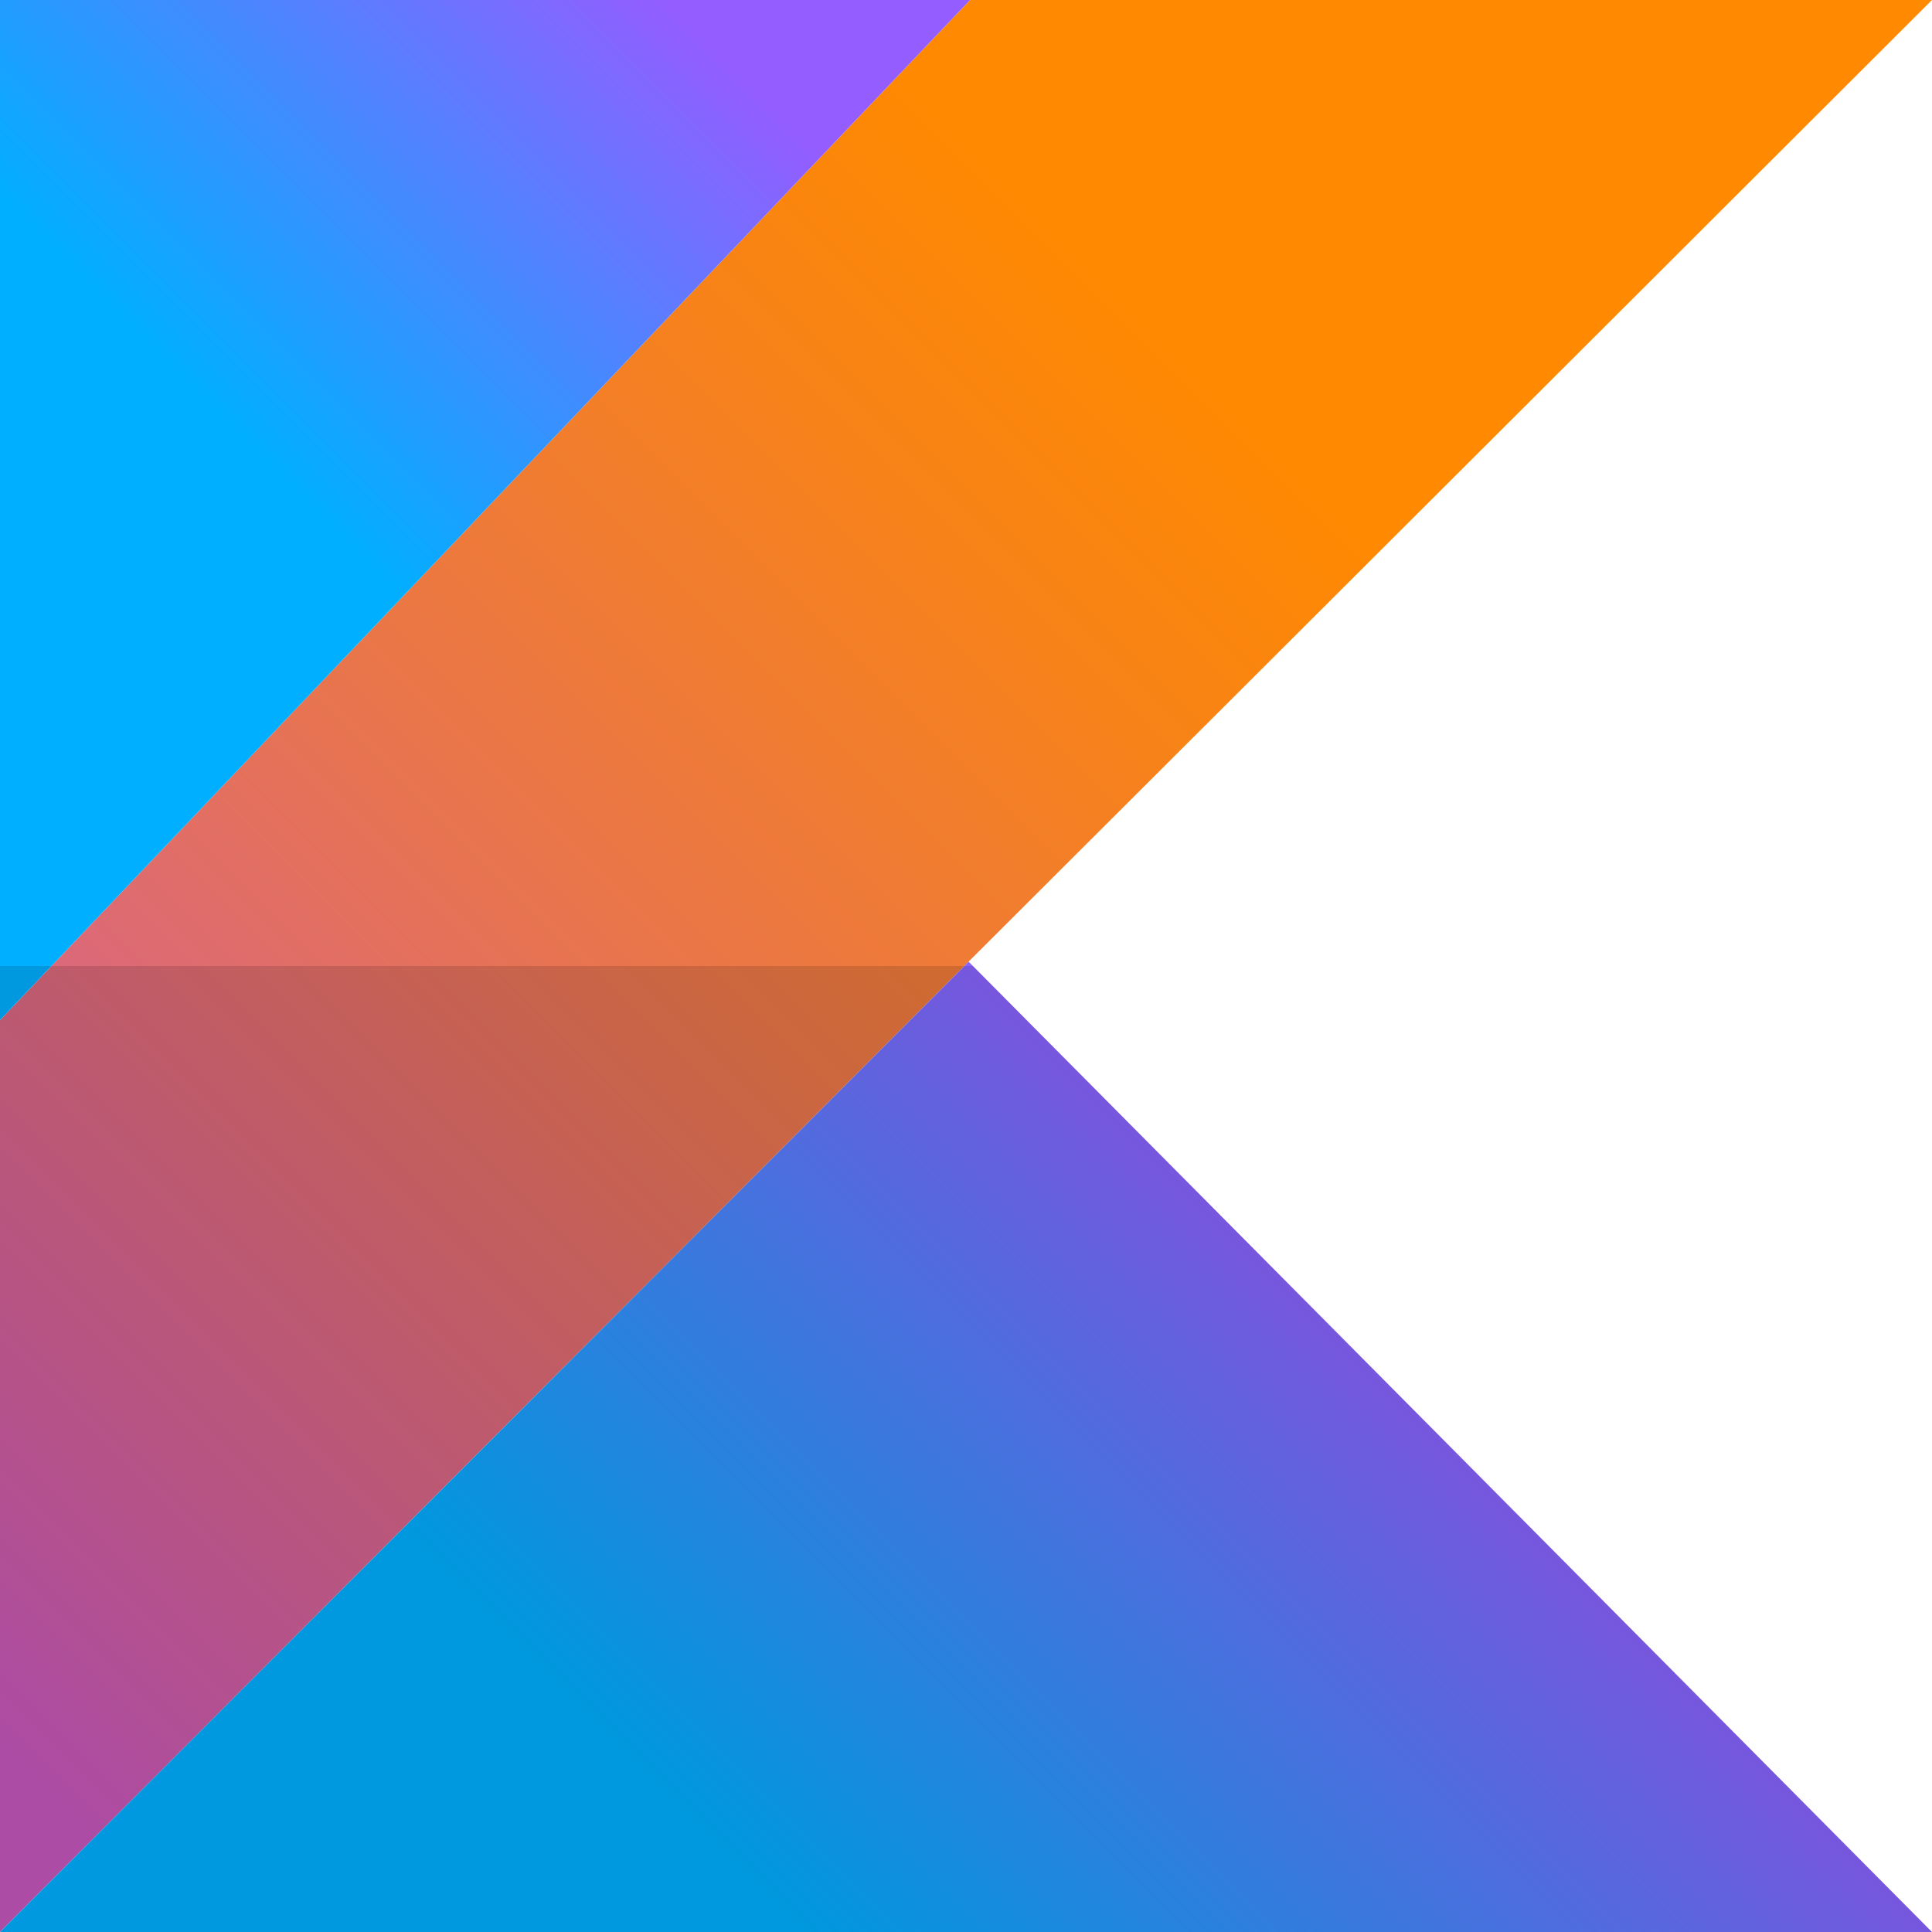
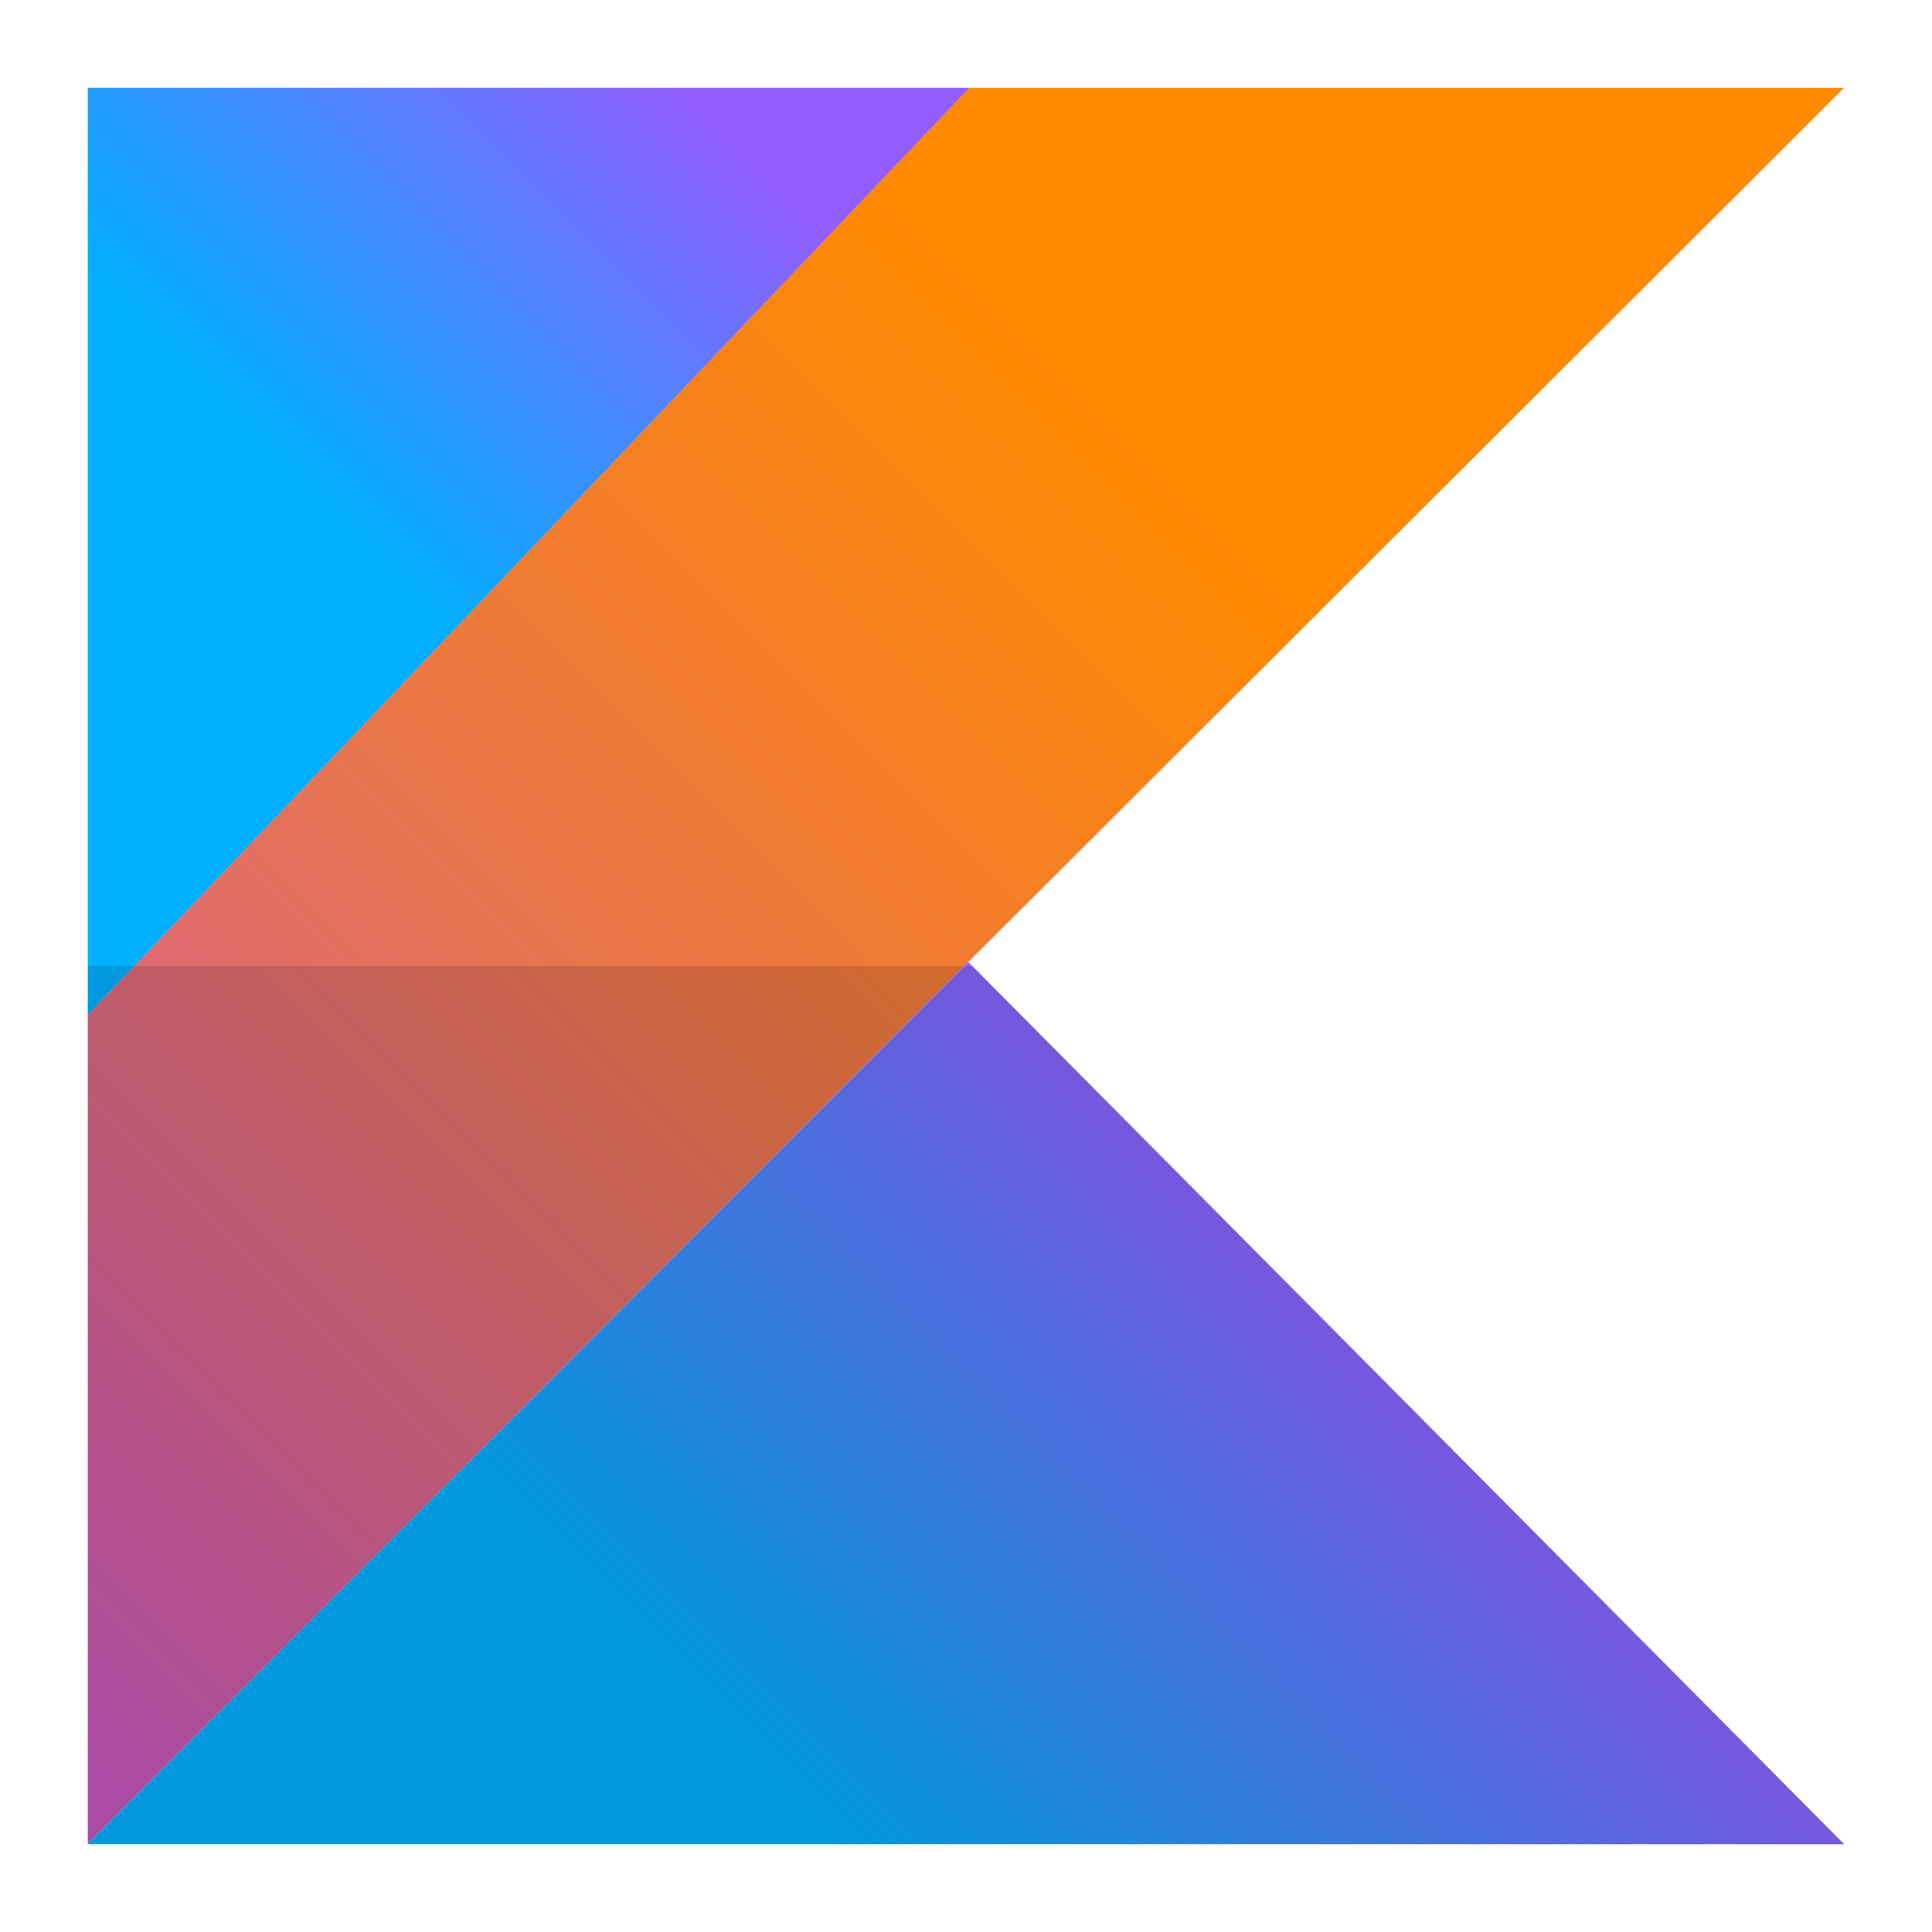
- <svg xmlns="http://www.w3.org/2000/svg" xmlns:xlink="http://www.w3.org/1999/xlink" viewBox="0 0 24 24" width="2500" height="2500">
+ <svg xmlns="http://www.w3.org/2000/svg" xmlns:xlink="http://www.w3.org/1999/xlink" viewBox="-1.2 -1.2 26.4 26.4" preserveAspectRatio="xMidYMid meet">
  <linearGradient id="c" gradientTransform="rotate(-45 32051.159 -83912.245) scale(31.584)" gradientUnits="userSpaceOnUse" x1="-1582" x2="-1581" y1="-1495.328" y2="-1495.328">
    <stop offset="0" stop-color="#c757bc" />
    <stop offset=".108" stop-color="#c757bc" />
    <stop offset=".173" stop-color="#cd5ca9" />
    <stop offset=".492" stop-color="#e8744f" />
    <stop offset=".716" stop-color="#f88316" />
    <stop offset=".823" stop-color="#ff8900" />
    <stop offset="1" stop-color="#ff8900" />
  </linearGradient>
  <linearGradient id="a">
    <stop offset="0" stop-color="#00afff" />
    <stop offset=".296" stop-color="#00afff" />
    <stop offset=".694" stop-color="#5282ff" />
    <stop offset="1" stop-color="#945dff" />
  </linearGradient>
  <linearGradient id="d" gradientTransform="rotate(-45 15635.387 -40897.94) scale(15.3946)" gradientUnits="userSpaceOnUse" x1="-1582" x2="-1581" xlink:href="#a" y1="-1494.622" y2="-1494.622" />
  <linearGradient id="e" gradientTransform="matrix(7.6364 -7.6366 7.6366 7.6364 23489.887 -665.412)" gradientUnits="userSpaceOnUse" x1="-1582" x2="-1581" xlink:href="#a" y1="-1494.036" y2="-1494.036" />
  <linearGradient id="f" gradientTransform="rotate(-45 32051.159 -83912.245) scale(31.584)" gradientUnits="userSpaceOnUse" x1="-1582" x2="-1581" y1="-1495.322" y2="-1495.322">
    <stop offset="0" stop-color="#ad4ca4" />
    <stop offset=".108" stop-color="#ad4ca4" />
    <stop offset=".173" stop-color="#b25093" />
    <stop offset=".492" stop-color="#ca6545" />
    <stop offset=".716" stop-color="#d87213" />
    <stop offset=".823" stop-color="#de7700" />
    <stop offset="1" stop-color="#de7700" />
  </linearGradient>
  <linearGradient id="b">
    <stop offset="0" stop-color="#0098de" />
    <stop offset=".296" stop-color="#0098de" />
    <stop offset=".694" stop-color="#4771de" />
    <stop offset="1" stop-color="#8151de" />
  </linearGradient>
  <linearGradient id="g" gradientTransform="rotate(-45 15635.387 -40897.94) scale(15.3946)" gradientUnits="userSpaceOnUse" x1="-1582" x2="-1581" xlink:href="#b" y1="-1494.622" y2="-1494.622" />
  <linearGradient id="h" gradientTransform="matrix(7.6364 -7.6366 7.6366 7.6364 23489.887 -665.412)" gradientUnits="userSpaceOnUse" x1="-1582" x2="-1581" xlink:href="#b" y1="-1493.643" y2="-1493.643" />
  <path d="M24 0H12.05L.639 12h11.34l.053-.054z" fill="url(#c)" />
  <path d="M24 24H0zM12.032 11.946l-.053.054h.107z" fill="url(#d)" />
  <path d="M12.05 0H0v12.672V12h.639z" fill="url(#e)" />
  <path d="M11.979 12H.639L0 12.672V24z" fill="url(#f)" />
  <path d="M12.086 12h-.107L0 24h24z" fill="url(#g)" />
  <path d="M.639 12H0v.672z" fill="url(#h)" />
</svg>
